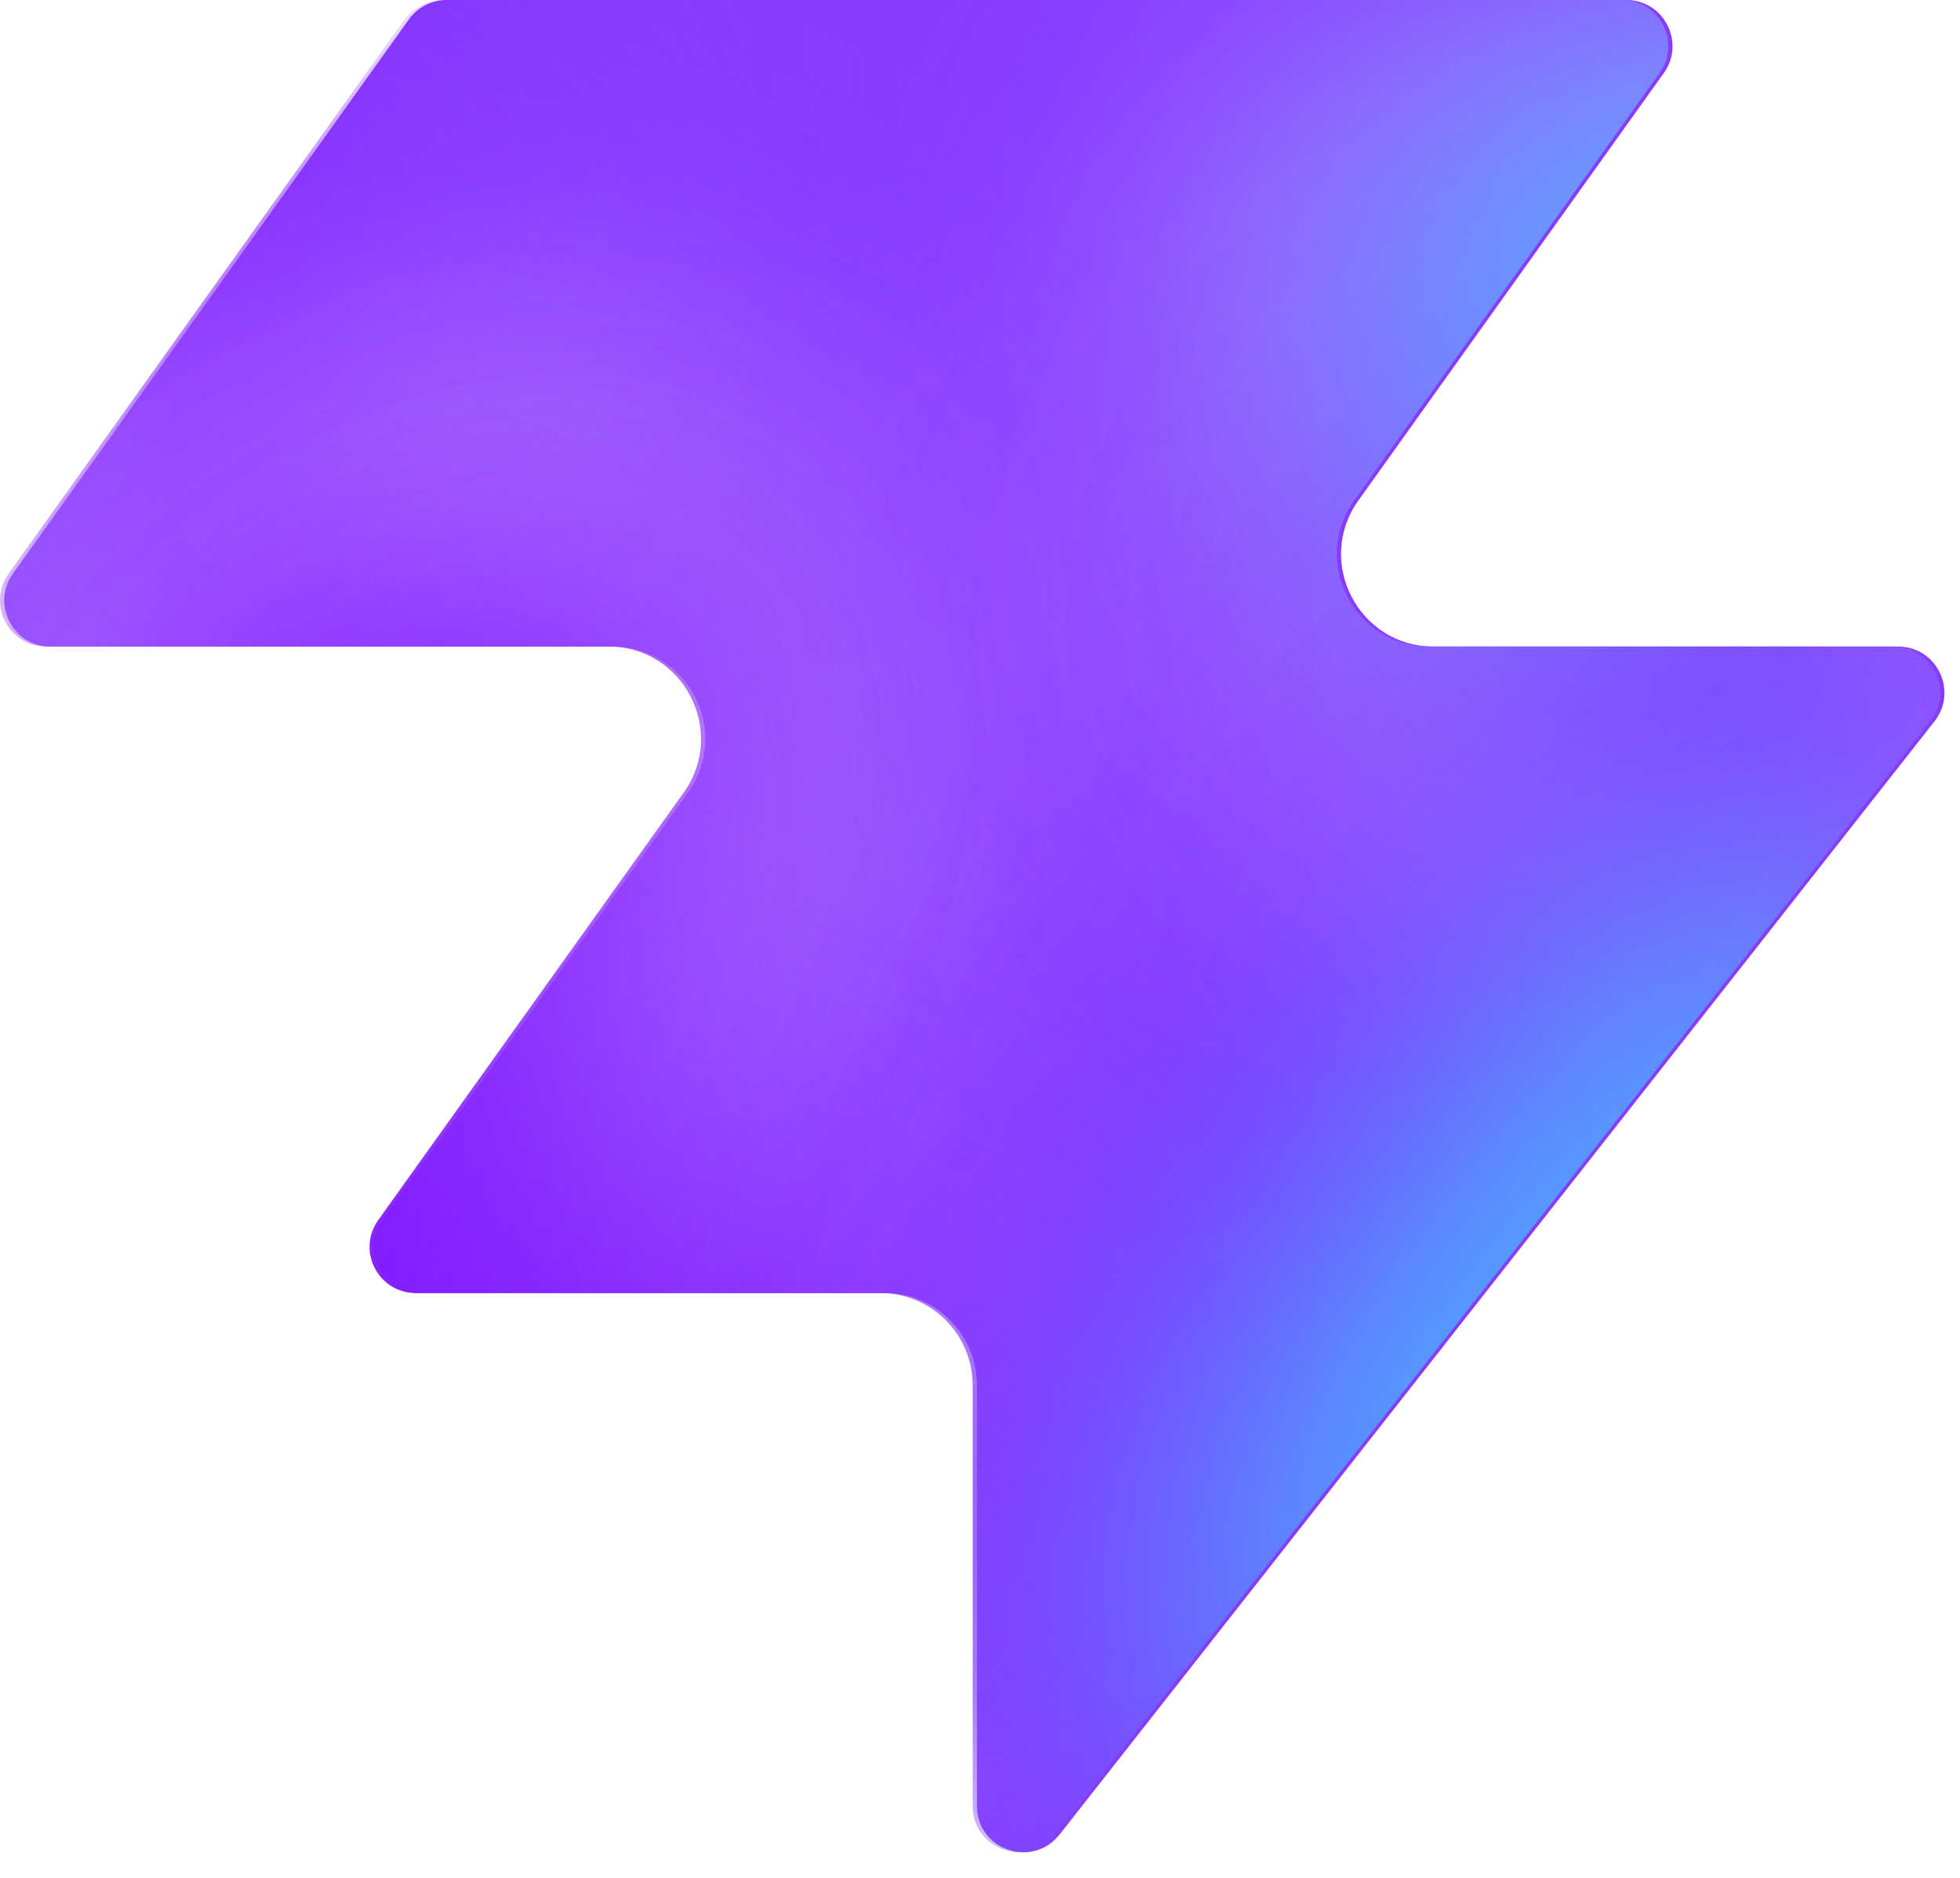
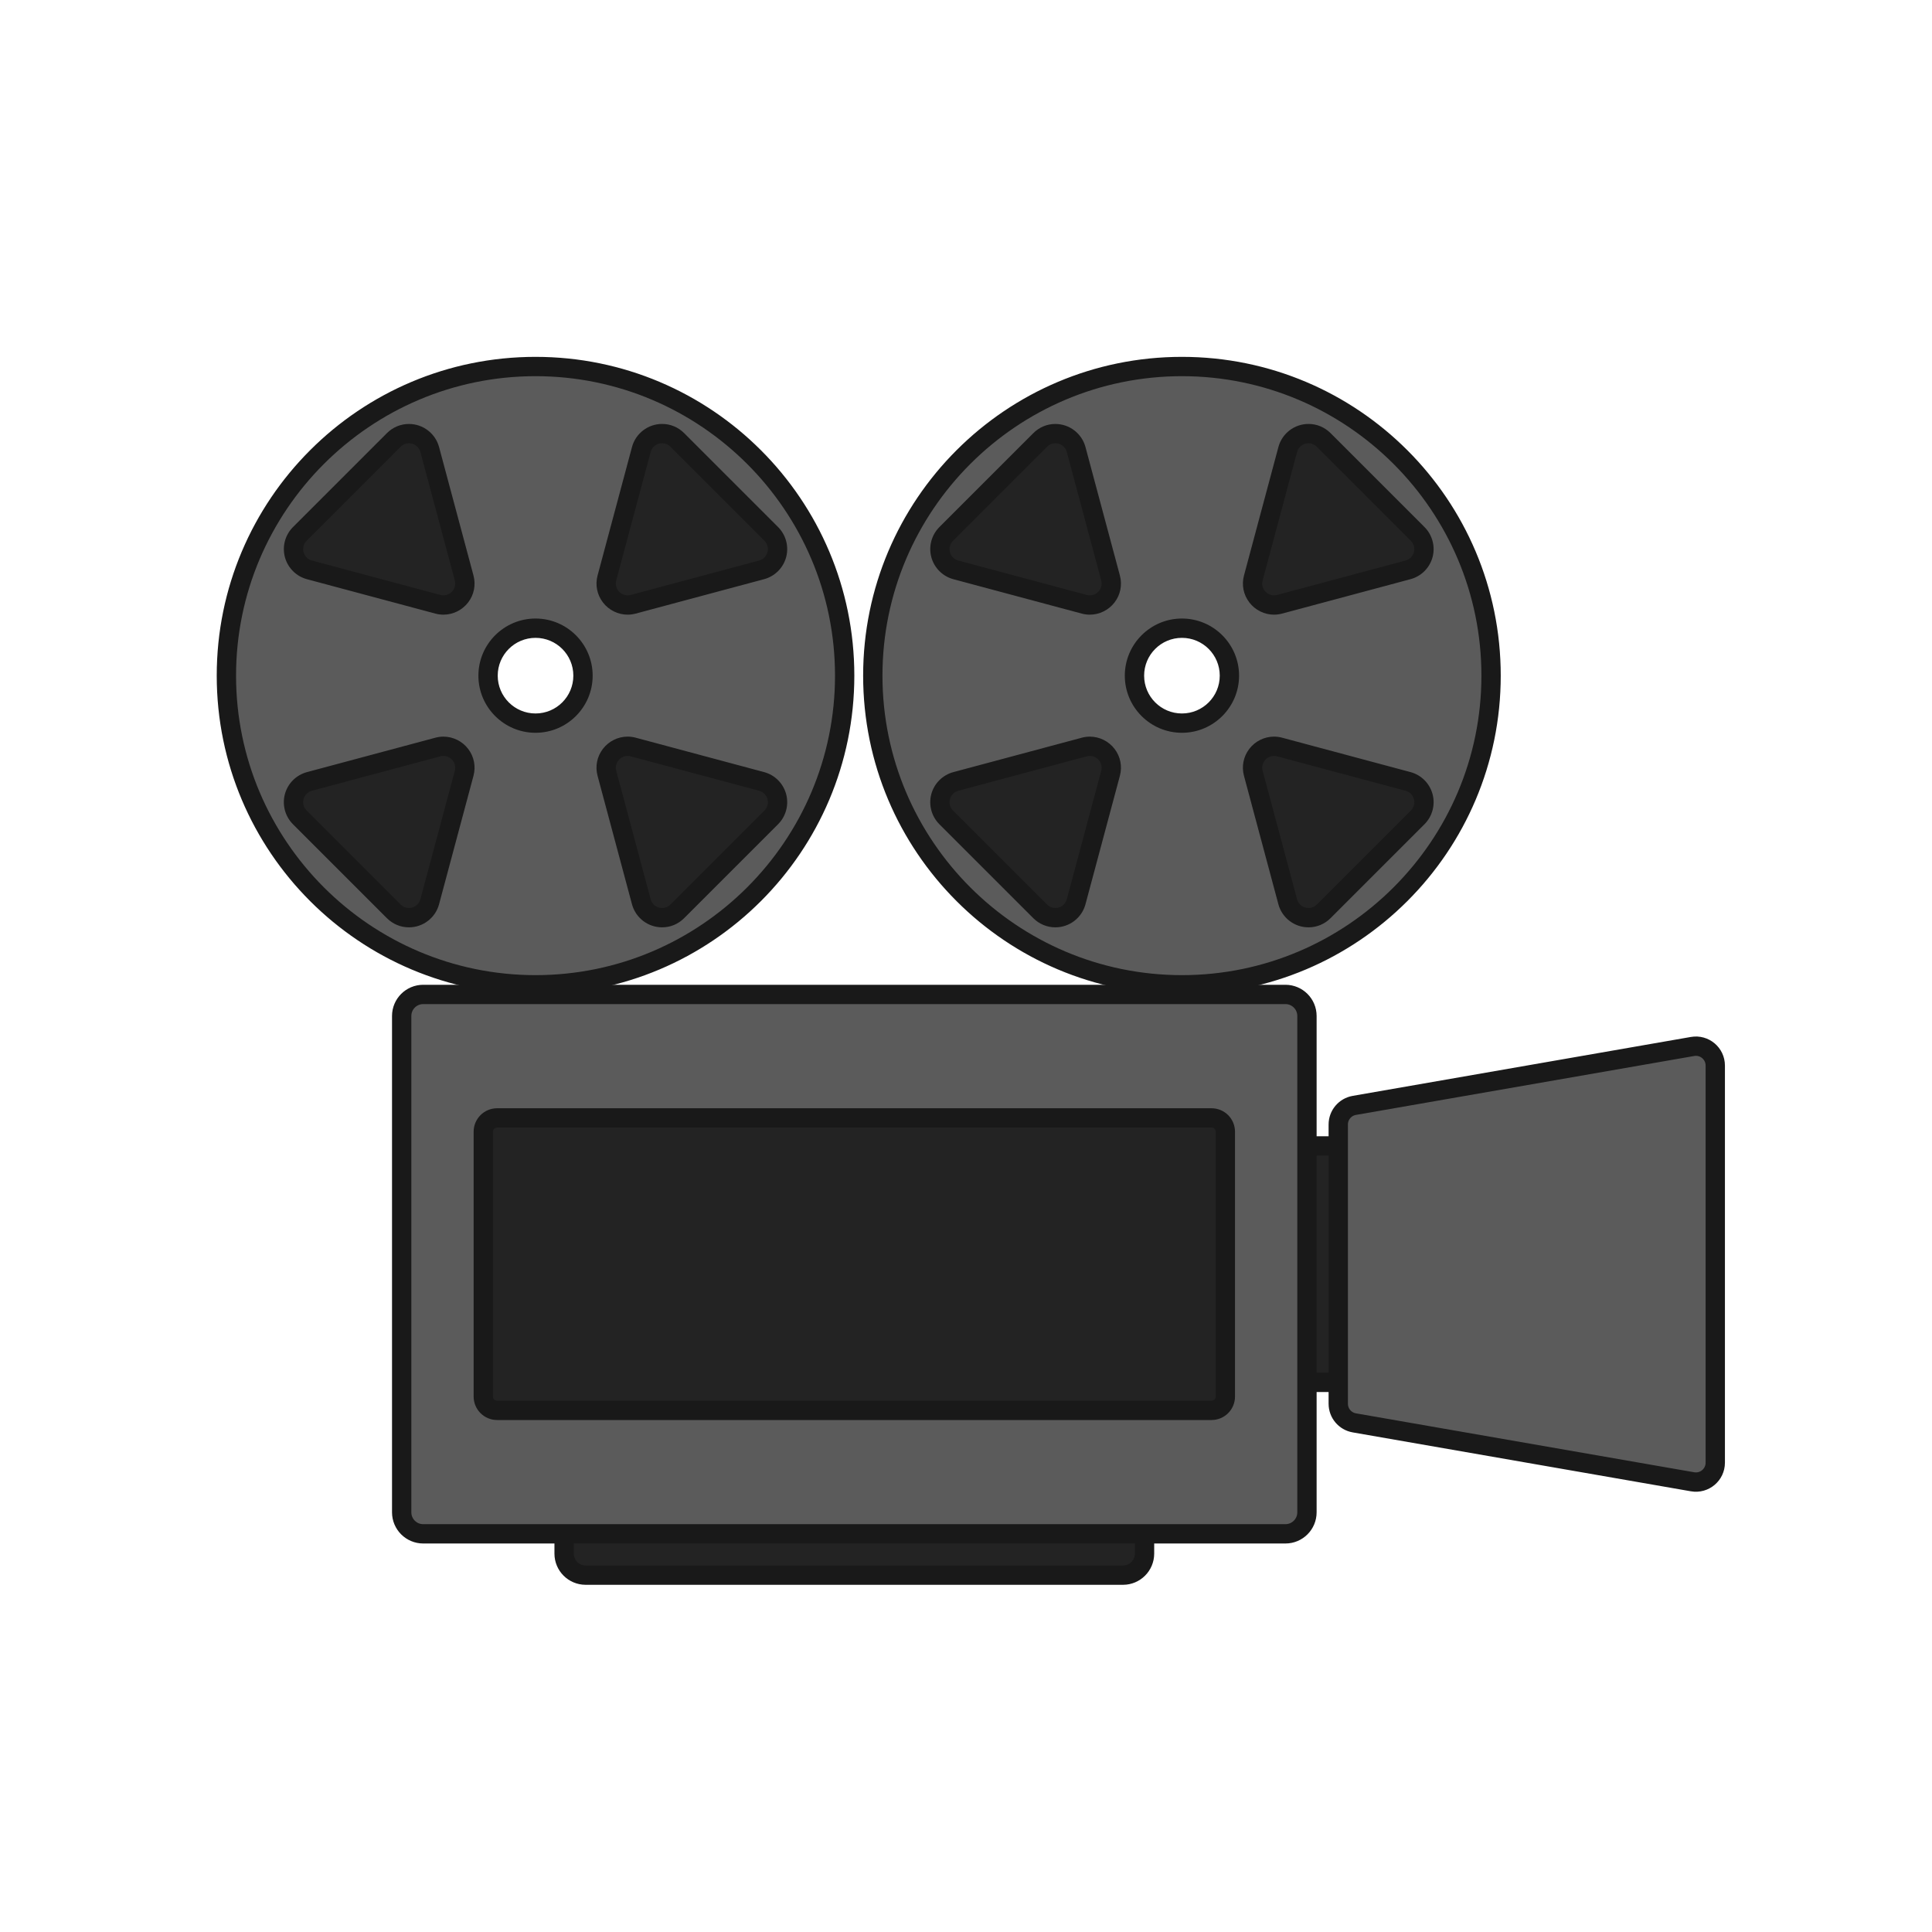
- <svg xmlns="http://www.w3.org/2000/svg" width="48" height="46" fill="none" viewBox="0 0 48 46">
-   <path fill="#863bff" d="M25.946 44.938c-.664.845-2.021.375-2.021-.698V33.937a2.26 2.26 0 0 0-2.262-2.262H10.287c-.92 0-1.456-1.04-.92-1.788l7.48-10.471c1.07-1.497 0-3.578-1.842-3.578H1.237c-.92 0-1.456-1.04-.92-1.788L10.013.474c.214-.297.556-.474.92-.474h28.894c.92 0 1.456 1.04.92 1.788l-7.48 10.471c-1.07 1.498 0 3.579 1.842 3.579h11.377c.943 0 1.473 1.088.89 1.83L25.947 44.94z" style="fill:#863bff;fill:color(display-p3 .525 .23 1);fill-opacity:1" />
-   <mask id="a" width="48" height="46" x="0" y="0" maskUnits="userSpaceOnUse" style="mask-type:alpha">
-     <path fill="#000" d="M25.842 44.938c-.664.844-2.021.375-2.021-.698V33.937a2.26 2.26 0 0 0-2.262-2.262H10.183c-.92 0-1.456-1.04-.92-1.788l7.48-10.471c1.07-1.498 0-3.579-1.842-3.579H1.133c-.92 0-1.456-1.04-.92-1.787L9.91.473c.214-.297.556-.474.92-.474h28.894c.92 0 1.456 1.04.92 1.788l-7.48 10.471c-1.07 1.498 0 3.578 1.842 3.578h11.377c.943 0 1.473 1.088.89 1.832L25.843 44.94z" style="fill:#000;fill-opacity:1" />
-   </mask>
-   <g mask="url(#a)">
-     <g filter="url(#b)">
-       <ellipse cx="5.508" cy="14.704" fill="#ede6ff" rx="5.508" ry="14.704" style="fill:#ede6ff;fill:color(display-p3 .927 .903 1);fill-opacity:1" transform="matrix(.00324 1 1 -.00324 -4.47 31.516)" />
+ <svg xmlns="http://www.w3.org/2000/svg" enable-background="new 0 0 100 100" version="1.1" viewBox="0 0 100 100" xml:space="preserve">
+   <g id="Layer_11">
+     <rect fill="#232323" height="12.238" stroke="#191919" stroke-miterlimit="10" width="8.01" x="64.218" y="59.313" />
+     <path d="M70.099,73.647l17.508,3.05c0.613,0.107,1.175-0.365,1.175-0.988   V55.153c0-0.623-0.561-1.095-1.175-0.988l-17.508,3.05c-0.48,0.084-0.831,0.5-0.831,0.988v14.456   C69.268,73.147,69.619,73.563,70.099,73.647z" fill="#5B5B5B" stroke="#191919" stroke-miterlimit="10" />
+     <path d="M58.127,81.529H30.312c-0.615,0-1.114-0.499-1.114-1.114V64.743   c0-0.615,0.499-1.114,1.114-1.114h27.815c0.615,0,1.114,0.499,1.114,1.114v15.672C59.24,81.03,58.742,81.529,58.127,81.529z" fill="#232323" stroke="#191919" stroke-miterlimit="10" />
+     <path d="M66.534,79.391H21.905c-0.615,0-1.114-0.499-1.114-1.114V52.586   c0-0.615,0.499-1.114,1.114-1.114h44.629c0.615,0,1.114,0.499,1.114,1.114v25.691C67.648,78.892,67.149,79.391,66.534,79.391z" fill="#5B5B5B" stroke="#191919" stroke-miterlimit="10" />
+     <path d="M61.177,19.688c-8.441,0-15.283,6.843-15.283,15.283c0,8.441,6.843,15.283,15.283,15.283   S76.46,43.412,76.46,34.971C76.46,26.531,69.617,19.688,61.177,19.688z M61.269,38.96c-1.88,0-3.404-1.524-3.404-3.404   c0-1.88,1.524-3.404,3.404-3.404c1.88,0,3.404,1.524,3.404,3.404C64.673,37.436,63.149,38.96,61.269,38.96z" fill="#232323" />
+     <g>
+       <path d="M61.177,50.972c-8.823,0-16.001-7.178-16.001-16.001s7.178-16,16.001-16c8.822,0,16,7.178,16,16    S69.999,50.972,61.177,50.972z M65.942,38.627c-0.342,0-0.671,0.163-0.88,0.437c-0.212,0.275-0.281,0.626-0.19,0.963l1.779,6.647    c0.131,0.485,0.573,0.824,1.077,0.824c0.296,0,0.574-0.116,0.784-0.326l4.865-4.866c0.284-0.284,0.392-0.686,0.288-1.074    c-0.104-0.388-0.398-0.682-0.787-0.786l-6.646-1.781C66.138,38.64,66.04,38.627,65.942,38.627z M56.411,38.627    c-0.098,0-0.195,0.013-0.291,0.039l-6.647,1.781c-0.388,0.104-0.681,0.397-0.785,0.786c-0.104,0.388,0.004,0.79,0.288,1.074    l4.865,4.866c0.21,0.21,0.488,0.326,0.784,0.326c0.504,0,0.946-0.339,1.076-0.825l1.781-6.647c0.09-0.336,0.021-0.688-0.191-0.963    C57.082,38.791,56.753,38.627,56.411,38.627z M61.177,32.514c-1.354,0-2.457,1.102-2.457,2.457s1.103,2.458,2.457,2.458    s2.457-1.103,2.457-2.458S62.531,32.514,61.177,32.514z M67.729,22.444c-0.504,0-0.946,0.339-1.076,0.824l-1.781,6.648    c-0.09,0.336-0.021,0.688,0.191,0.963c0.209,0.274,0.538,0.437,0.88,0.437c0.098,0,0.195-0.013,0.291-0.039l6.646-1.781    c0.388-0.104,0.682-0.397,0.786-0.786c0.104-0.388-0.004-0.79-0.288-1.074l-4.865-4.866C68.303,22.56,68.024,22.444,67.729,22.444    z M54.625,22.444c-0.296,0-0.574,0.116-0.784,0.326l-4.865,4.866c-0.284,0.284-0.392,0.686-0.288,1.074    c0.104,0.388,0.397,0.682,0.786,0.786l6.646,1.781c0.096,0.026,0.193,0.039,0.291,0.039c0.342,0,0.671-0.163,0.88-0.437    c0.212-0.275,0.281-0.626,0.19-0.963l-1.78-6.647C55.571,22.783,55.129,22.444,54.625,22.444z" fill="#5B5B5B" />
+       <path d="M61.177,19.471c8.547,0,15.501,6.954,15.501,15.501s-6.953,15.501-15.501,15.501    s-15.501-6.954-15.501-15.501S52.63,19.471,61.177,19.471 M56.411,31.815c0.496,0,0.973-0.236,1.277-0.632    c0.307-0.4,0.408-0.909,0.277-1.397l-1.781-6.647c-0.189-0.704-0.83-1.195-1.559-1.195c-0.429,0-0.832,0.168-1.137,0.472    l-4.866,4.866c-0.406,0.406-0.566,1.002-0.417,1.557c0.149,0.554,0.585,0.991,1.14,1.14l6.647,1.781    C56.129,31.797,56.27,31.815,56.411,31.815 M65.942,31.815c0.141,0,0.282-0.019,0.42-0.056l6.647-1.781    c0.554-0.149,0.991-0.585,1.14-1.14c0.149-0.554-0.011-1.151-0.417-1.557l-4.866-4.866c-0.305-0.305-0.709-0.472-1.137-0.472    c-0.73,0-1.371,0.491-1.559,1.195l-1.781,6.647c-0.131,0.488-0.03,0.997,0.277,1.397C64.969,31.579,65.447,31.815,65.942,31.815     M61.177,37.929c1.631,0,2.957-1.327,2.957-2.957c0-1.631-1.327-2.957-2.957-2.957s-2.957,1.327-2.957,2.957    C58.219,36.602,59.546,37.929,61.177,37.929 M67.729,47.999c0.429,0,0.833-0.168,1.137-0.472l4.866-4.866    c0.406-0.406,0.566-1.002,0.417-1.557c-0.149-0.554-0.585-0.991-1.14-1.14l-6.647-1.781c-0.138-0.037-0.279-0.056-0.42-0.056    c-0.496,0-0.973,0.236-1.277,0.633c-0.307,0.4-0.408,0.909-0.277,1.397l1.781,6.647C66.358,47.508,66.999,47.999,67.729,47.999     M54.625,47.999c0.73,0,1.371-0.491,1.559-1.195l1.781-6.647c0.131-0.488,0.03-0.997-0.277-1.397    c-0.304-0.396-0.781-0.632-1.277-0.632c-0.141,0-0.282,0.019-0.42,0.056l-6.647,1.781c-0.554,0.149-0.991,0.585-1.14,1.14    c-0.149,0.554,0.011,1.151,0.417,1.557l4.866,4.866C53.792,47.831,54.196,47.999,54.625,47.999 M61.177,18.471    c-9.113,0-16.501,7.388-16.501,16.501s7.388,16.501,16.501,16.501c9.113,0,16.501-7.388,16.501-16.501S70.29,18.471,61.177,18.471    L61.177,18.471z M56.411,30.815c-0.053,0-0.107-0.007-0.161-0.021l-6.647-1.781c-0.455-0.122-0.607-0.691-0.274-1.024l4.866-4.866    c0.123-0.123,0.278-0.18,0.43-0.18c0.261,0,0.516,0.167,0.593,0.454l1.781,6.647C57.107,30.445,56.797,30.815,56.411,30.815    L56.411,30.815z M65.942,30.815c-0.386,0-0.695-0.37-0.588-0.771l1.781-6.647c0.077-0.287,0.332-0.454,0.593-0.454    c0.153,0,0.307,0.057,0.43,0.18l4.866,4.866c0.333,0.333,0.181,0.902-0.274,1.024l-6.647,1.781    C66.049,30.809,65.995,30.815,65.942,30.815L65.942,30.815z M61.177,36.929c-1.081,0-1.957-0.876-1.957-1.957    s0.876-1.957,1.957-1.957c1.081,0,1.957,0.876,1.957,1.957S62.258,36.929,61.177,36.929L61.177,36.929z M54.625,46.999    c-0.153,0-0.307-0.057-0.43-0.18l-4.866-4.866c-0.333-0.333-0.181-0.902,0.274-1.024l6.647-1.781    c0.055-0.015,0.109-0.022,0.161-0.022c0.386,0,0.695,0.37,0.588,0.771l-1.781,6.647C55.141,46.832,54.886,46.999,54.625,46.999    L54.625,46.999z M67.729,46.999c-0.261,0-0.516-0.167-0.593-0.454l-1.781-6.647c-0.107-0.4,0.202-0.771,0.588-0.771    c0.053,0,0.107,0.007,0.161,0.021l6.647,1.781c0.455,0.122,0.607,0.691,0.274,1.024l-4.866,4.866    C68.036,46.942,67.881,46.999,67.729,46.999L67.729,46.999z" fill="#191919" />
    </g>
-     <g filter="url(#c)">
-       <ellipse cx="10.399" cy="29.851" fill="#ede6ff" rx="10.399" ry="29.851" style="fill:#ede6ff;fill:color(display-p3 .927 .903 1);fill-opacity:1" transform="matrix(.00324 1 1 -.00324 -39.328 7.883)" />
+     <path d="M27.719,19.688c-8.441,0-15.283,6.843-15.283,15.283c0,8.441,6.843,15.283,15.283,15.283   s15.283-6.843,15.283-15.283C43.002,26.531,36.159,19.688,27.719,19.688z M27.811,38.96c-1.88,0-3.404-1.524-3.404-3.404   c0-1.88,1.524-3.404,3.404-3.404c1.88,0,3.404,1.524,3.404,3.404C31.215,37.436,29.691,38.96,27.811,38.96z" fill="#232323" />
+     <g>
+       <path d="M27.719,50.972c-8.823,0-16.001-7.178-16.001-16.001s7.178-16,16.001-16s16.001,7.178,16.001,16    S36.542,50.972,27.719,50.972z M32.484,38.627c-0.342,0-0.671,0.163-0.88,0.437c-0.212,0.275-0.281,0.626-0.19,0.963l1.78,6.647    c0.13,0.485,0.572,0.824,1.076,0.824c0.296,0,0.574-0.116,0.784-0.326l4.865-4.866c0.284-0.284,0.392-0.686,0.288-1.074    c-0.104-0.388-0.397-0.682-0.786-0.786l-6.646-1.781C32.68,38.64,32.582,38.627,32.484,38.627z M22.953,38.627    c-0.098,0-0.195,0.013-0.291,0.039l-6.647,1.781c-0.388,0.104-0.681,0.397-0.785,0.786c-0.104,0.388,0.004,0.79,0.288,1.074    l4.865,4.866c0.21,0.21,0.488,0.326,0.784,0.326c0.504,0,0.946-0.339,1.076-0.825l1.781-6.647c0.09-0.336,0.021-0.688-0.191-0.963    C23.624,38.791,23.295,38.627,22.953,38.627z M27.719,32.514c-1.354,0-2.457,1.102-2.457,2.457s1.103,2.458,2.457,2.458    s2.457-1.103,2.457-2.458S29.073,32.514,27.719,32.514z M34.271,22.444c-0.504,0-0.946,0.339-1.076,0.825l-1.781,6.647    c-0.09,0.336-0.021,0.688,0.191,0.963c0.209,0.274,0.538,0.437,0.88,0.437c0.098,0,0.195-0.013,0.291-0.039l6.647-1.781    c0.388-0.104,0.681-0.397,0.785-0.786c0.104-0.388-0.004-0.79-0.288-1.074l-4.865-4.866C34.845,22.56,34.566,22.444,34.271,22.444    z M21.167,22.444c-0.296,0-0.574,0.116-0.784,0.326l-4.865,4.866c-0.284,0.284-0.392,0.686-0.288,1.074    c0.104,0.388,0.397,0.682,0.786,0.786l6.646,1.781c0.096,0.026,0.193,0.039,0.291,0.039c0.342,0,0.671-0.163,0.88-0.437    c0.212-0.275,0.281-0.626,0.19-0.963l-1.78-6.647C22.113,22.783,21.671,22.444,21.167,22.444z" fill="#5B5B5B" />
+       <path d="M27.719,19.471c8.547,0,15.501,6.954,15.501,15.501s-6.953,15.501-15.501,15.501    s-15.501-6.954-15.501-15.501S19.172,19.471,27.719,19.471 M22.953,31.815c0.496,0,0.973-0.236,1.277-0.632    c0.307-0.4,0.408-0.909,0.277-1.397l-1.781-6.647c-0.189-0.704-0.83-1.195-1.559-1.195c-0.429,0-0.832,0.168-1.137,0.472    l-4.866,4.866c-0.406,0.406-0.566,1.002-0.417,1.557c0.149,0.554,0.585,0.991,1.14,1.14l6.647,1.781    C22.671,31.797,22.812,31.815,22.953,31.815 M32.484,31.815c0.141,0,0.282-0.019,0.42-0.056l6.647-1.781    c0.554-0.149,0.991-0.585,1.14-1.14c0.149-0.554-0.011-1.151-0.417-1.557l-4.866-4.866c-0.305-0.305-0.709-0.472-1.137-0.472    c-0.73,0-1.371,0.491-1.559,1.195l-1.781,6.647c-0.131,0.488-0.03,0.997,0.277,1.397C31.511,31.579,31.989,31.815,32.484,31.815     M27.719,37.929c1.631,0,2.957-1.327,2.957-2.957c0-1.631-1.327-2.957-2.957-2.957s-2.957,1.327-2.957,2.957    C24.761,36.602,26.088,37.929,27.719,37.929 M34.271,47.999c0.429,0,0.833-0.168,1.137-0.472l4.866-4.866    c0.406-0.406,0.566-1.002,0.417-1.557c-0.149-0.554-0.585-0.991-1.14-1.14l-6.647-1.781c-0.138-0.037-0.279-0.056-0.42-0.056    c-0.496,0-0.973,0.236-1.277,0.633c-0.307,0.4-0.408,0.909-0.277,1.397l1.781,6.647C32.9,47.508,33.541,47.999,34.271,47.999     M21.167,47.999c0.73,0,1.371-0.491,1.559-1.195l1.781-6.647c0.131-0.488,0.03-0.997-0.277-1.397    c-0.304-0.396-0.781-0.632-1.277-0.632c-0.141,0-0.282,0.019-0.42,0.056l-6.647,1.781c-0.554,0.149-0.991,0.585-1.14,1.14    c-0.149,0.554,0.011,1.151,0.417,1.557l4.866,4.866C20.334,47.831,20.738,47.999,21.167,47.999 M27.719,18.471    c-9.113,0-16.501,7.388-16.501,16.501s7.388,16.501,16.501,16.501c9.113,0,16.501-7.388,16.501-16.501    S36.832,18.471,27.719,18.471L27.719,18.471z M22.953,30.815c-0.053,0-0.107-0.007-0.161-0.021l-6.647-1.781    c-0.455-0.122-0.607-0.691-0.274-1.024l4.866-4.866c0.123-0.123,0.278-0.18,0.43-0.18c0.261,0,0.516,0.167,0.593,0.454    l1.781,6.647C23.649,30.445,23.339,30.815,22.953,30.815L22.953,30.815z M32.484,30.815c-0.386,0-0.695-0.37-0.588-0.771    l1.781-6.647c0.077-0.287,0.332-0.454,0.593-0.454c0.153,0,0.307,0.057,0.43,0.18l4.866,4.866    c0.333,0.333,0.181,0.902-0.274,1.024l-6.647,1.781C32.591,30.809,32.537,30.815,32.484,30.815L32.484,30.815z M27.719,36.929    c-1.081,0-1.957-0.876-1.957-1.957c0-1.081,0.876-1.957,1.957-1.957c1.081,0,1.957,0.876,1.957,1.957    C29.676,36.052,28.8,36.929,27.719,36.929L27.719,36.929z M21.167,46.999c-0.153,0-0.307-0.057-0.43-0.18l-4.866-4.866    c-0.333-0.333-0.181-0.902,0.274-1.024l6.647-1.781c0.055-0.015,0.109-0.022,0.161-0.022c0.386,0,0.695,0.37,0.588,0.771    l-1.781,6.647C21.683,46.832,21.428,46.999,21.167,46.999L21.167,46.999z M34.271,46.999c-0.261,0-0.516-0.167-0.593-0.454    l-1.781-6.647c-0.107-0.4,0.202-0.771,0.588-0.771c0.053,0,0.107,0.007,0.161,0.021l6.647,1.781    c0.455,0.122,0.607,0.691,0.274,1.024l-4.866,4.866C34.578,46.942,34.423,46.999,34.271,46.999L34.271,46.999z" fill="#191919" />
    </g>
-     <g filter="url(#d)">
-       <ellipse cx="5.508" cy="30.487" fill="#7e14ff" rx="5.508" ry="30.487" style="fill:#7e14ff;fill:color(display-p3 .492 .077 1);fill-opacity:1" transform="rotate(89.814 -25.913 -14.639)scale(1 -1)" />
-     </g>
-     <g filter="url(#e)">
-       <ellipse cx="5.508" cy="30.599" fill="#7e14ff" rx="5.508" ry="30.599" style="fill:#7e14ff;fill:color(display-p3 .492 .077 1);fill-opacity:1" transform="rotate(89.814 -32.644 -3.334)scale(1 -1)" />
-     </g>
-     <g filter="url(#f)">
-       <ellipse cx="5.508" cy="30.599" fill="#7e14ff" rx="5.508" ry="30.599" style="fill:#7e14ff;fill:color(display-p3 .492 .077 1);fill-opacity:1" transform="matrix(.00324 1 1 -.00324 -34.34 30.47)" />
-     </g>
-     <g filter="url(#g)">
-       <ellipse cx="14.072" cy="22.078" fill="#ede6ff" rx="14.072" ry="22.078" style="fill:#ede6ff;fill:color(display-p3 .927 .903 1);fill-opacity:1" transform="rotate(93.35 24.506 48.493)scale(-1 1)" />
-     </g>
-     <g filter="url(#h)">
-       <ellipse cx="3.47" cy="21.501" fill="#7e14ff" rx="3.47" ry="21.501" style="fill:#7e14ff;fill:color(display-p3 .492 .077 1);fill-opacity:1" transform="rotate(89.009 28.708 47.59)scale(-1 1)" />
-     </g>
-     <g filter="url(#i)">
-       <ellipse cx="3.47" cy="21.501" fill="#7e14ff" rx="3.47" ry="21.501" style="fill:#7e14ff;fill:color(display-p3 .492 .077 1);fill-opacity:1" transform="rotate(89.009 28.708 47.59)scale(-1 1)" />
-     </g>
-     <g filter="url(#j)">
-       <ellipse cx=".387" cy="8.972" fill="#7e14ff" rx="4.407" ry="29.108" style="fill:#7e14ff;fill:color(display-p3 .492 .077 1);fill-opacity:1" transform="rotate(39.51 .387 8.972)" />
-     </g>
-     <g filter="url(#k)">
-       <ellipse cx="47.523" cy="-6.092" fill="#7e14ff" rx="4.407" ry="29.108" style="fill:#7e14ff;fill:color(display-p3 .492 .077 1);fill-opacity:1" transform="rotate(37.892 47.523 -6.092)" />
-     </g>
-     <g filter="url(#l)">
-       <ellipse cx="41.412" cy="6.333" fill="#47bfff" rx="5.971" ry="9.665" style="fill:#47bfff;fill:color(display-p3 .28 .748 1);fill-opacity:1" transform="rotate(37.892 41.412 6.333)" />
-     </g>
-     <g filter="url(#m)">
-       <ellipse cx="-1.879" cy="38.332" fill="#7e14ff" rx="4.407" ry="29.108" style="fill:#7e14ff;fill:color(display-p3 .492 .077 1);fill-opacity:1" transform="rotate(37.892 -1.88 38.332)" />
-     </g>
-     <g filter="url(#n)">
-       <ellipse cx="-1.879" cy="38.332" fill="#7e14ff" rx="4.407" ry="29.108" style="fill:#7e14ff;fill:color(display-p3 .492 .077 1);fill-opacity:1" transform="rotate(37.892 -1.88 38.332)" />
-     </g>
-     <g filter="url(#o)">
-       <ellipse cx="35.651" cy="29.907" fill="#7e14ff" rx="4.407" ry="29.108" style="fill:#7e14ff;fill:color(display-p3 .492 .077 1);fill-opacity:1" transform="rotate(37.892 35.651 29.907)" />
-     </g>
-     <g filter="url(#p)">
-       <ellipse cx="38.418" cy="32.4" fill="#47bfff" rx="5.971" ry="15.297" style="fill:#47bfff;fill:color(display-p3 .28 .748 1);fill-opacity:1" transform="rotate(37.892 38.418 32.4)" />
-     </g>
+     <path d="M62.709,73H25.73c-0.395,0-0.715-0.32-0.715-0.715V58.578   c0-0.395,0.32-0.715,0.715-0.715h36.979c0.395,0,0.715,0.32,0.715,0.715v13.707C63.424,72.68,63.104,73,62.709,73z" fill="#232323" stroke="#191919" stroke-miterlimit="10" />
  </g>
-   <defs>
-     <filter id="b" width="60.045" height="41.654" x="-19.77" y="16.149" color-interpolation-filters="sRGB" filterUnits="userSpaceOnUse">
-       <feFlood flood-opacity="0" result="BackgroundImageFix" />
-       <feBlend in="SourceGraphic" in2="BackgroundImageFix" result="shape" />
-       <feGaussianBlur result="effect1_foregroundBlur_2002_17158" stdDeviation="7.659" />
-     </filter>
-     <filter id="c" width="90.34" height="51.437" x="-54.613" y="-7.533" color-interpolation-filters="sRGB" filterUnits="userSpaceOnUse">
-       <feFlood flood-opacity="0" result="BackgroundImageFix" />
-       <feBlend in="SourceGraphic" in2="BackgroundImageFix" result="shape" />
-       <feGaussianBlur result="effect1_foregroundBlur_2002_17158" stdDeviation="7.659" />
-     </filter>
-     <filter id="d" width="79.355" height="29.4" x="-49.64" y="2.03" color-interpolation-filters="sRGB" filterUnits="userSpaceOnUse">
-       <feFlood flood-opacity="0" result="BackgroundImageFix" />
-       <feBlend in="SourceGraphic" in2="BackgroundImageFix" result="shape" />
-       <feGaussianBlur result="effect1_foregroundBlur_2002_17158" stdDeviation="4.596" />
-     </filter>
-     <filter id="e" width="79.579" height="29.4" x="-45.045" y="20.029" color-interpolation-filters="sRGB" filterUnits="userSpaceOnUse">
-       <feFlood flood-opacity="0" result="BackgroundImageFix" />
-       <feBlend in="SourceGraphic" in2="BackgroundImageFix" result="shape" />
-       <feGaussianBlur result="effect1_foregroundBlur_2002_17158" stdDeviation="4.596" />
-     </filter>
-     <filter id="f" width="79.579" height="29.4" x="-43.513" y="21.178" color-interpolation-filters="sRGB" filterUnits="userSpaceOnUse">
-       <feFlood flood-opacity="0" result="BackgroundImageFix" />
-       <feBlend in="SourceGraphic" in2="BackgroundImageFix" result="shape" />
-       <feGaussianBlur result="effect1_foregroundBlur_2002_17158" stdDeviation="4.596" />
-     </filter>
-     <filter id="g" width="74.749" height="58.852" x="15.756" y="-17.901" color-interpolation-filters="sRGB" filterUnits="userSpaceOnUse">
-       <feFlood flood-opacity="0" result="BackgroundImageFix" />
-       <feBlend in="SourceGraphic" in2="BackgroundImageFix" result="shape" />
-       <feGaussianBlur result="effect1_foregroundBlur_2002_17158" stdDeviation="7.659" />
-     </filter>
-     <filter id="h" width="61.377" height="25.362" x="23.548" y="2.284" color-interpolation-filters="sRGB" filterUnits="userSpaceOnUse">
-       <feFlood flood-opacity="0" result="BackgroundImageFix" />
-       <feBlend in="SourceGraphic" in2="BackgroundImageFix" result="shape" />
-       <feGaussianBlur result="effect1_foregroundBlur_2002_17158" stdDeviation="4.596" />
-     </filter>
-     <filter id="i" width="61.377" height="25.362" x="23.548" y="2.284" color-interpolation-filters="sRGB" filterUnits="userSpaceOnUse">
-       <feFlood flood-opacity="0" result="BackgroundImageFix" />
-       <feBlend in="SourceGraphic" in2="BackgroundImageFix" result="shape" />
-       <feGaussianBlur result="effect1_foregroundBlur_2002_17158" stdDeviation="4.596" />
-     </filter>
-     <filter id="j" width="56.045" height="63.649" x="-27.636" y="-22.853" color-interpolation-filters="sRGB" filterUnits="userSpaceOnUse">
-       <feFlood flood-opacity="0" result="BackgroundImageFix" />
-       <feBlend in="SourceGraphic" in2="BackgroundImageFix" result="shape" />
-       <feGaussianBlur result="effect1_foregroundBlur_2002_17158" stdDeviation="4.596" />
-     </filter>
-     <filter id="k" width="54.814" height="64.646" x="20.116" y="-38.415" color-interpolation-filters="sRGB" filterUnits="userSpaceOnUse">
-       <feFlood flood-opacity="0" result="BackgroundImageFix" />
-       <feBlend in="SourceGraphic" in2="BackgroundImageFix" result="shape" />
-       <feGaussianBlur result="effect1_foregroundBlur_2002_17158" stdDeviation="4.596" />
-     </filter>
-     <filter id="l" width="33.541" height="35.313" x="24.641" y="-11.323" color-interpolation-filters="sRGB" filterUnits="userSpaceOnUse">
-       <feFlood flood-opacity="0" result="BackgroundImageFix" />
-       <feBlend in="SourceGraphic" in2="BackgroundImageFix" result="shape" />
-       <feGaussianBlur result="effect1_foregroundBlur_2002_17158" stdDeviation="4.596" />
-     </filter>
-     <filter id="m" width="54.814" height="64.646" x="-29.286" y="6.009" color-interpolation-filters="sRGB" filterUnits="userSpaceOnUse">
-       <feFlood flood-opacity="0" result="BackgroundImageFix" />
-       <feBlend in="SourceGraphic" in2="BackgroundImageFix" result="shape" />
-       <feGaussianBlur result="effect1_foregroundBlur_2002_17158" stdDeviation="4.596" />
-     </filter>
-     <filter id="n" width="54.814" height="64.646" x="-29.286" y="6.009" color-interpolation-filters="sRGB" filterUnits="userSpaceOnUse">
-       <feFlood flood-opacity="0" result="BackgroundImageFix" />
-       <feBlend in="SourceGraphic" in2="BackgroundImageFix" result="shape" />
-       <feGaussianBlur result="effect1_foregroundBlur_2002_17158" stdDeviation="4.596" />
-     </filter>
-     <filter id="o" width="54.814" height="64.646" x="8.244" y="-2.416" color-interpolation-filters="sRGB" filterUnits="userSpaceOnUse">
-       <feFlood flood-opacity="0" result="BackgroundImageFix" />
-       <feBlend in="SourceGraphic" in2="BackgroundImageFix" result="shape" />
-       <feGaussianBlur result="effect1_foregroundBlur_2002_17158" stdDeviation="4.596" />
-     </filter>
-     <filter id="p" width="39.409" height="43.623" x="18.713" y="10.588" color-interpolation-filters="sRGB" filterUnits="userSpaceOnUse">
-       <feFlood flood-opacity="0" result="BackgroundImageFix" />
-       <feBlend in="SourceGraphic" in2="BackgroundImageFix" result="shape" />
-       <feGaussianBlur result="effect1_foregroundBlur_2002_17158" stdDeviation="4.596" />
-     </filter>
-   </defs>
</svg>
